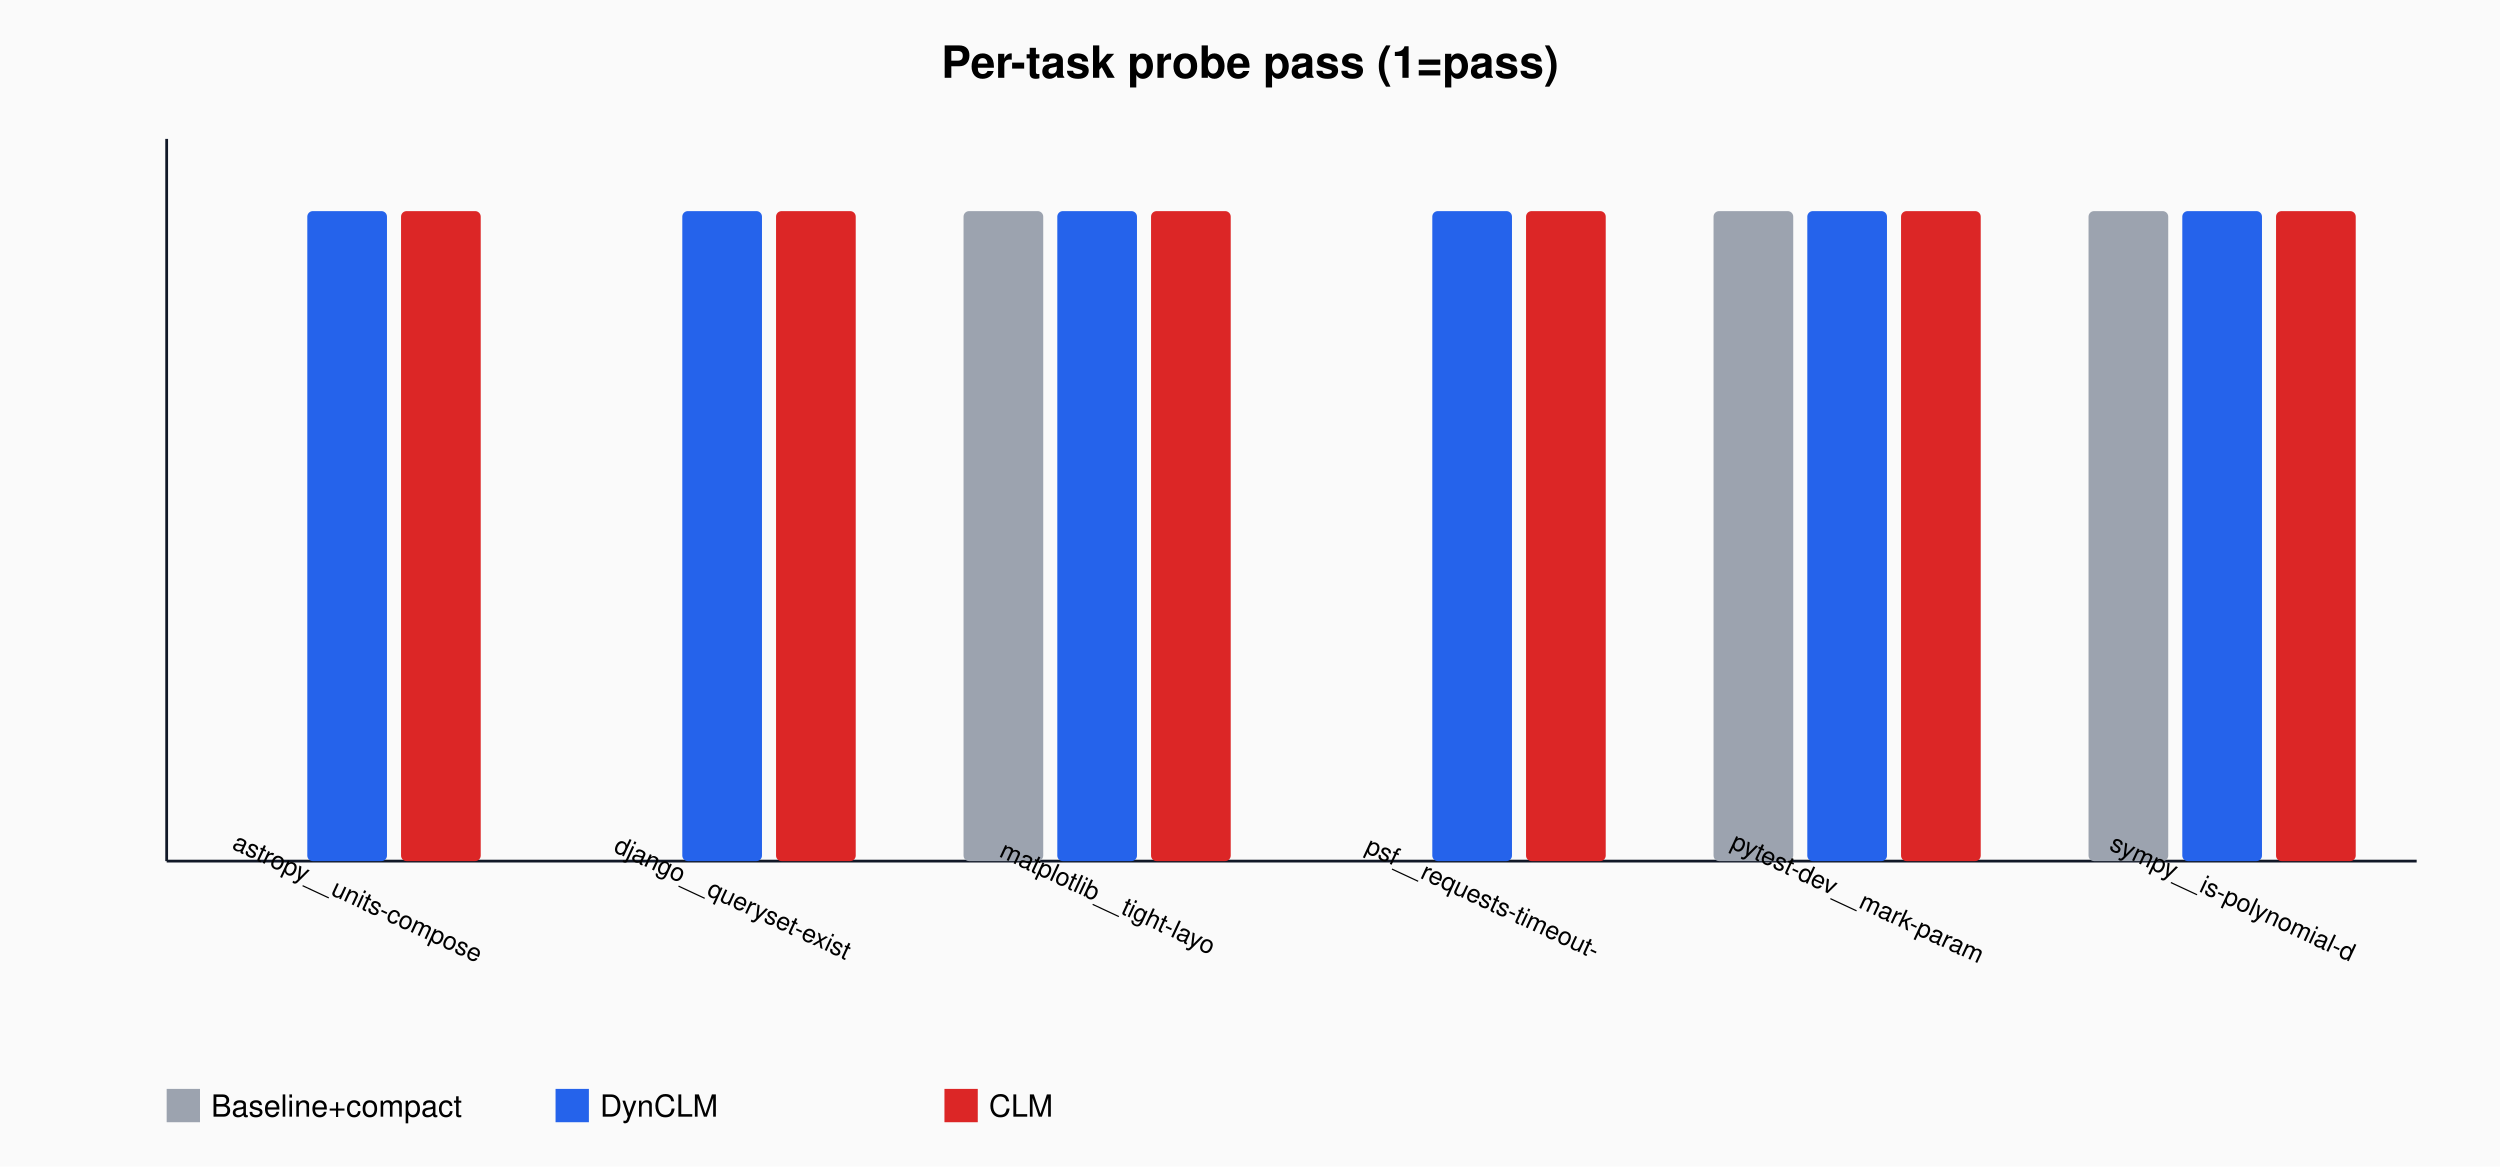
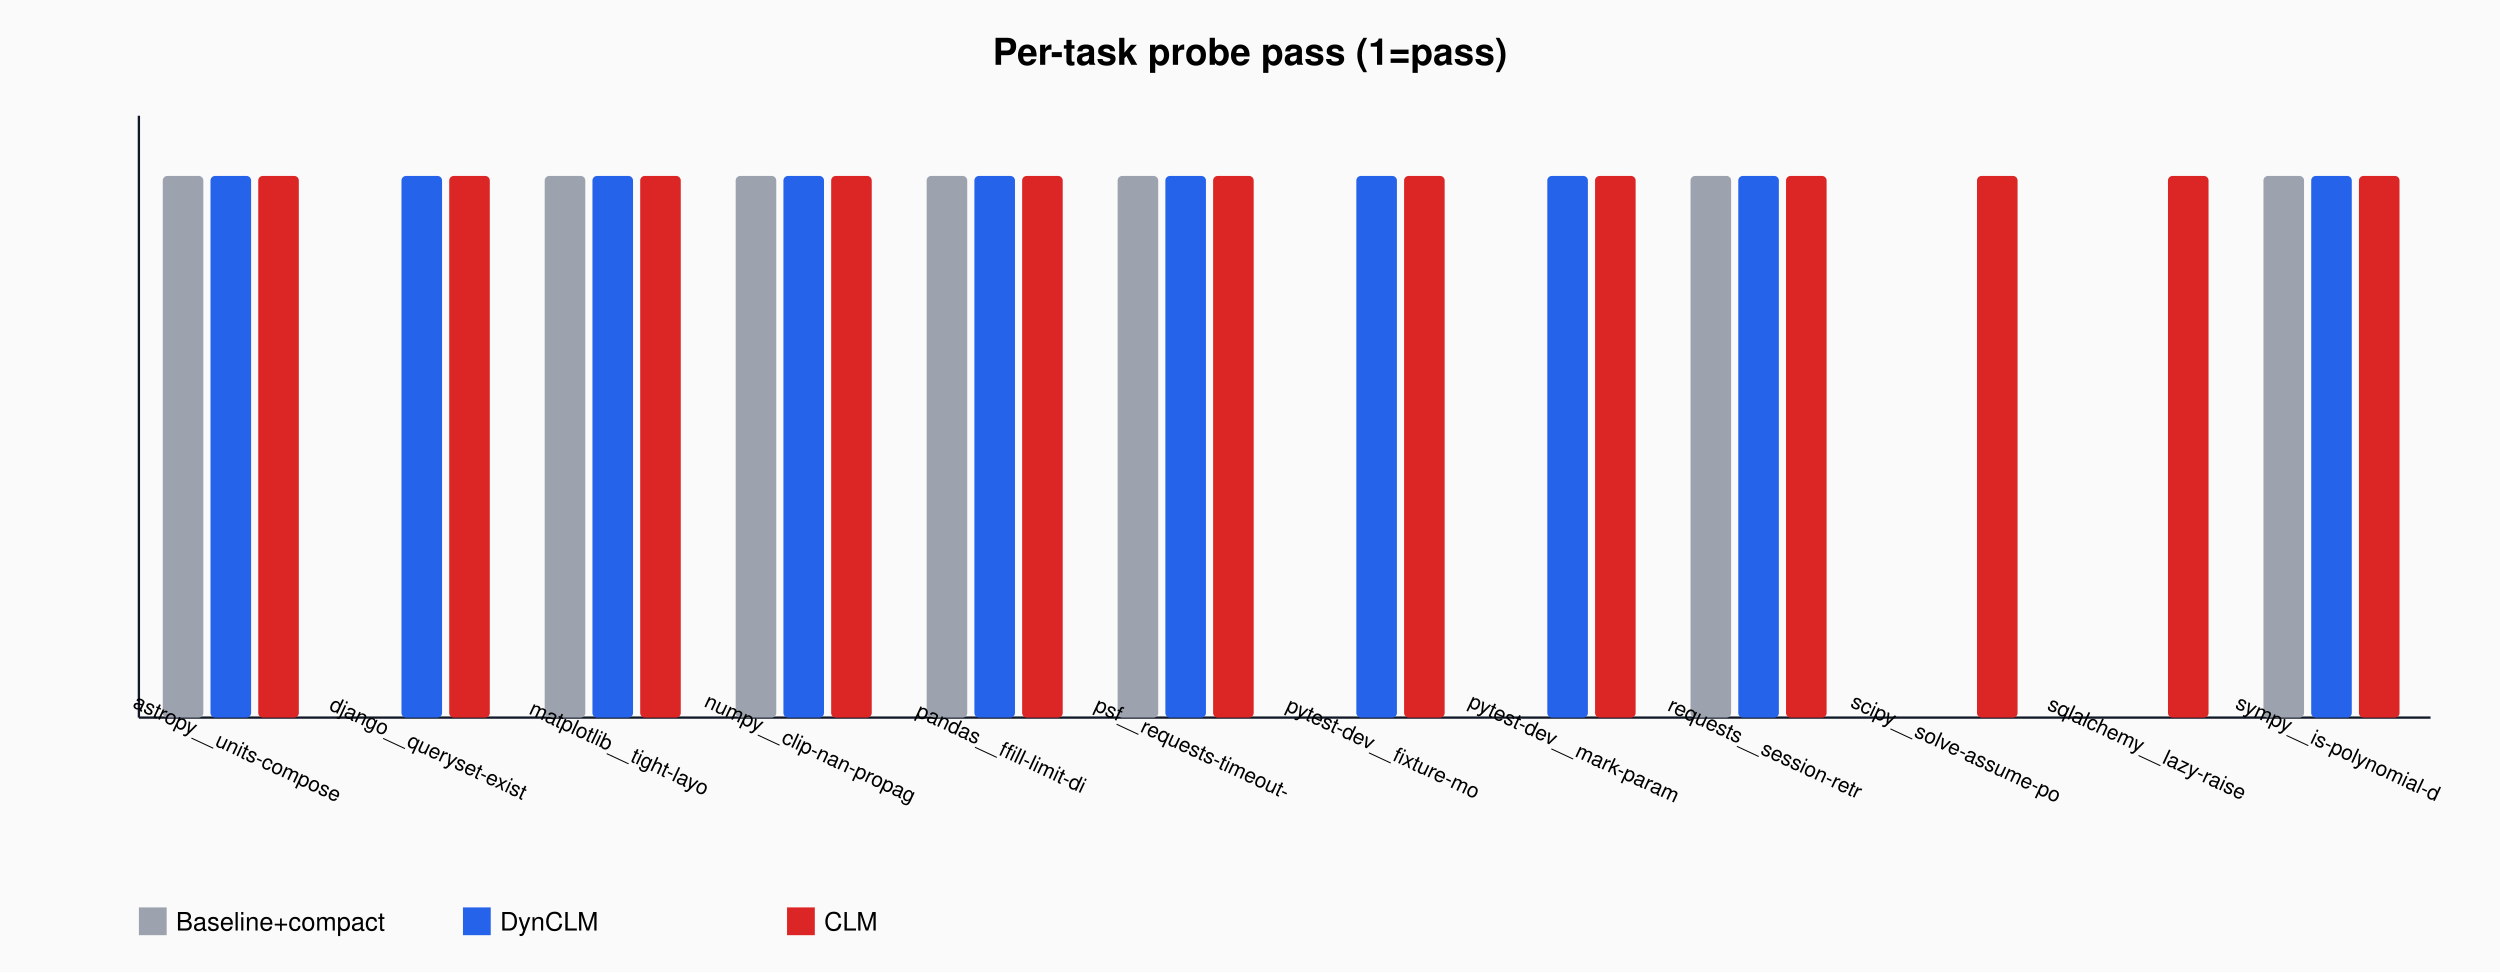
- <svg xmlns="http://www.w3.org/2000/svg" width="900" height="420" viewBox="0 0 900 420">
+ <svg xmlns="http://www.w3.org/2000/svg" width="1080" height="420" viewBox="0 0 1080 420">
  <rect width="100%" height="100%" fill="#fafafa" />
-   <text x="450.0" y="28" text-anchor="middle" font-family="Helvetica,Arial,sans-serif" font-size="16" font-weight="700">Per-task probe pass (1=pass)</text>
+   <text x="540.0" y="28" text-anchor="middle" font-family="Helvetica,Arial,sans-serif" font-size="16" font-weight="700">Per-task probe pass (1=pass)</text>
  <line x1="60" y1="50" x2="60" y2="310" stroke="#111827" />
-   <line x1="60" y1="310" x2="870" y2="310" stroke="#111827" />
-   <rect x="76.875" y="310.0" width="28.688" height="0.0" fill="#9ca3af" rx="2" />
-   <rect x="110.625" y="76.0" width="28.688" height="234.0" fill="#2563eb" rx="2" />
-   <rect x="144.375" y="76.0" width="28.688" height="234.0" fill="#dc2626" rx="2" />
-   <text x="127.5" y="326" text-anchor="middle" font-family="Helvetica,Arial,sans-serif" font-size="9" transform="rotate(25 127.5,326)">astropy__units-compose</text>
-   <rect x="211.875" y="310.0" width="28.688" height="0.0" fill="#9ca3af" rx="2" />
-   <rect x="245.625" y="76.0" width="28.688" height="234.0" fill="#2563eb" rx="2" />
-   <rect x="279.375" y="76.0" width="28.688" height="234.0" fill="#dc2626" rx="2" />
-   <text x="262.5" y="326" text-anchor="middle" font-family="Helvetica,Arial,sans-serif" font-size="9" transform="rotate(25 262.5,326)">django__queryset-exist</text>
-   <rect x="346.875" y="76.0" width="28.688" height="234.0" fill="#9ca3af" rx="2" />
-   <rect x="380.625" y="76.0" width="28.688" height="234.0" fill="#2563eb" rx="2" />
-   <rect x="414.375" y="76.0" width="28.688" height="234.0" fill="#dc2626" rx="2" />
-   <text x="397.5" y="326" text-anchor="middle" font-family="Helvetica,Arial,sans-serif" font-size="9" transform="rotate(25 397.5,326)">matplotlib__tight-layo</text>
-   <rect x="481.875" y="310.0" width="28.688" height="0.0" fill="#9ca3af" rx="2" />
-   <rect x="515.625" y="76.0" width="28.688" height="234.0" fill="#2563eb" rx="2" />
-   <rect x="549.375" y="76.0" width="28.688" height="234.0" fill="#dc2626" rx="2" />
-   <text x="532.5" y="326" text-anchor="middle" font-family="Helvetica,Arial,sans-serif" font-size="9" transform="rotate(25 532.5,326)">psf__requests-timeout-</text>
-   <rect x="616.875" y="76.0" width="28.688" height="234.0" fill="#9ca3af" rx="2" />
-   <rect x="650.625" y="76.0" width="28.688" height="234.0" fill="#2563eb" rx="2" />
-   <rect x="684.375" y="76.0" width="28.688" height="234.0" fill="#dc2626" rx="2" />
-   <text x="667.5" y="326" text-anchor="middle" font-family="Helvetica,Arial,sans-serif" font-size="9" transform="rotate(25 667.5,326)">pytest-dev__mark-param</text>
-   <rect x="751.875" y="76.0" width="28.688" height="234.0" fill="#9ca3af" rx="2" />
-   <rect x="785.625" y="76.0" width="28.688" height="234.0" fill="#2563eb" rx="2" />
-   <rect x="819.375" y="76.0" width="28.688" height="234.0" fill="#dc2626" rx="2" />
-   <text x="802.5" y="326" text-anchor="middle" font-family="Helvetica,Arial,sans-serif" font-size="9" transform="rotate(25 802.5,326)">sympy__is-polynomial-d</text>
+   <line x1="60" y1="310" x2="1050" y2="310" stroke="#111827" />
+   <rect x="70.312" y="76.0" width="17.531" height="234.0" fill="#9ca3af" rx="2" />
+   <rect x="90.938" y="76.0" width="17.531" height="234.0" fill="#2563eb" rx="2" />
+   <rect x="111.562" y="76.0" width="17.531" height="234.0" fill="#dc2626" rx="2" />
+   <text x="101.25" y="326" text-anchor="middle" font-family="Helvetica,Arial,sans-serif" font-size="9" transform="rotate(25 101.25,326)">astropy__units-compose</text>
+   <rect x="152.812" y="310.0" width="17.531" height="0.0" fill="#9ca3af" rx="2" />
+   <rect x="173.438" y="76.0" width="17.531" height="234.0" fill="#2563eb" rx="2" />
+   <rect x="194.062" y="76.0" width="17.531" height="234.0" fill="#dc2626" rx="2" />
+   <text x="183.75" y="326" text-anchor="middle" font-family="Helvetica,Arial,sans-serif" font-size="9" transform="rotate(25 183.75,326)">django__queryset-exist</text>
+   <rect x="235.312" y="76.0" width="17.531" height="234.0" fill="#9ca3af" rx="2" />
+   <rect x="255.938" y="76.0" width="17.531" height="234.0" fill="#2563eb" rx="2" />
+   <rect x="276.562" y="76.0" width="17.531" height="234.0" fill="#dc2626" rx="2" />
+   <text x="266.25" y="326" text-anchor="middle" font-family="Helvetica,Arial,sans-serif" font-size="9" transform="rotate(25 266.25,326)">matplotlib__tight-layo</text>
+   <rect x="317.812" y="76.0" width="17.531" height="234.0" fill="#9ca3af" rx="2" />
+   <rect x="338.438" y="76.0" width="17.531" height="234.0" fill="#2563eb" rx="2" />
+   <rect x="359.062" y="76.0" width="17.531" height="234.0" fill="#dc2626" rx="2" />
+   <text x="348.75" y="326" text-anchor="middle" font-family="Helvetica,Arial,sans-serif" font-size="9" transform="rotate(25 348.75,326)">numpy__clip-nan-propag</text>
+   <rect x="400.312" y="76.0" width="17.531" height="234.0" fill="#9ca3af" rx="2" />
+   <rect x="420.938" y="76.0" width="17.531" height="234.0" fill="#2563eb" rx="2" />
+   <rect x="441.562" y="76.0" width="17.531" height="234.0" fill="#dc2626" rx="2" />
+   <text x="431.25" y="326" text-anchor="middle" font-family="Helvetica,Arial,sans-serif" font-size="9" transform="rotate(25 431.25,326)">pandas__ffill-limit-di</text>
+   <rect x="482.812" y="76.0" width="17.531" height="234.0" fill="#9ca3af" rx="2" />
+   <rect x="503.438" y="76.0" width="17.531" height="234.0" fill="#2563eb" rx="2" />
+   <rect x="524.062" y="76.0" width="17.531" height="234.0" fill="#dc2626" rx="2" />
+   <text x="513.75" y="326" text-anchor="middle" font-family="Helvetica,Arial,sans-serif" font-size="9" transform="rotate(25 513.75,326)">psf__requests-timeout-</text>
+   <rect x="565.312" y="310.0" width="17.531" height="0.0" fill="#9ca3af" rx="2" />
+   <rect x="585.938" y="76.0" width="17.531" height="234.0" fill="#2563eb" rx="2" />
+   <rect x="606.562" y="76.0" width="17.531" height="234.0" fill="#dc2626" rx="2" />
+   <text x="596.25" y="326" text-anchor="middle" font-family="Helvetica,Arial,sans-serif" font-size="9" transform="rotate(25 596.25,326)">pytest-dev__fixture-mo</text>
+   <rect x="647.812" y="310.0" width="17.531" height="0.0" fill="#9ca3af" rx="2" />
+   <rect x="668.438" y="76.0" width="17.531" height="234.0" fill="#2563eb" rx="2" />
+   <rect x="689.062" y="76.0" width="17.531" height="234.0" fill="#dc2626" rx="2" />
+   <text x="678.75" y="326" text-anchor="middle" font-family="Helvetica,Arial,sans-serif" font-size="9" transform="rotate(25 678.75,326)">pytest-dev__mark-param</text>
+   <rect x="730.312" y="76.0" width="17.531" height="234.0" fill="#9ca3af" rx="2" />
+   <rect x="750.938" y="76.0" width="17.531" height="234.0" fill="#2563eb" rx="2" />
+   <rect x="771.562" y="76.0" width="17.531" height="234.0" fill="#dc2626" rx="2" />
+   <text x="761.25" y="326" text-anchor="middle" font-family="Helvetica,Arial,sans-serif" font-size="9" transform="rotate(25 761.25,326)">requests__session-retr</text>
+   <rect x="812.812" y="310.0" width="17.531" height="0.0" fill="#9ca3af" rx="2" />
+   <rect x="833.438" y="310.0" width="17.531" height="0.0" fill="#2563eb" rx="2" />
+   <rect x="854.062" y="76.0" width="17.531" height="234.0" fill="#dc2626" rx="2" />
+   <text x="843.75" y="326" text-anchor="middle" font-family="Helvetica,Arial,sans-serif" font-size="9" transform="rotate(25 843.75,326)">scipy__solve-assume-po</text>
+   <rect x="895.312" y="310.0" width="17.531" height="0.0" fill="#9ca3af" rx="2" />
+   <rect x="915.938" y="310.0" width="17.531" height="0.0" fill="#2563eb" rx="2" />
+   <rect x="936.562" y="76.0" width="17.531" height="234.0" fill="#dc2626" rx="2" />
+   <text x="926.25" y="326" text-anchor="middle" font-family="Helvetica,Arial,sans-serif" font-size="9" transform="rotate(25 926.25,326)">sqlalchemy__lazy-raise</text>
+   <rect x="977.812" y="76.0" width="17.531" height="234.0" fill="#9ca3af" rx="2" />
+   <rect x="998.438" y="76.0" width="17.531" height="234.0" fill="#2563eb" rx="2" />
+   <rect x="1019.062" y="76.0" width="17.531" height="234.0" fill="#dc2626" rx="2" />
+   <text x="1008.75" y="326" text-anchor="middle" font-family="Helvetica,Arial,sans-serif" font-size="9" transform="rotate(25 1008.75,326)">sympy__is-polynomial-d</text>
  <rect x="60" y="392" width="12" height="12" fill="#9ca3af" />
  <text x="76" y="402" font-family="Helvetica,Arial,sans-serif" font-size="11">Baseline+compact</text>
  <rect x="200" y="392" width="12" height="12" fill="#2563eb" />
  <text x="216" y="402" font-family="Helvetica,Arial,sans-serif" font-size="11">DynCLM</text>
  <rect x="340" y="392" width="12" height="12" fill="#dc2626" />
  <text x="356" y="402" font-family="Helvetica,Arial,sans-serif" font-size="11">CLM</text>
</svg>
